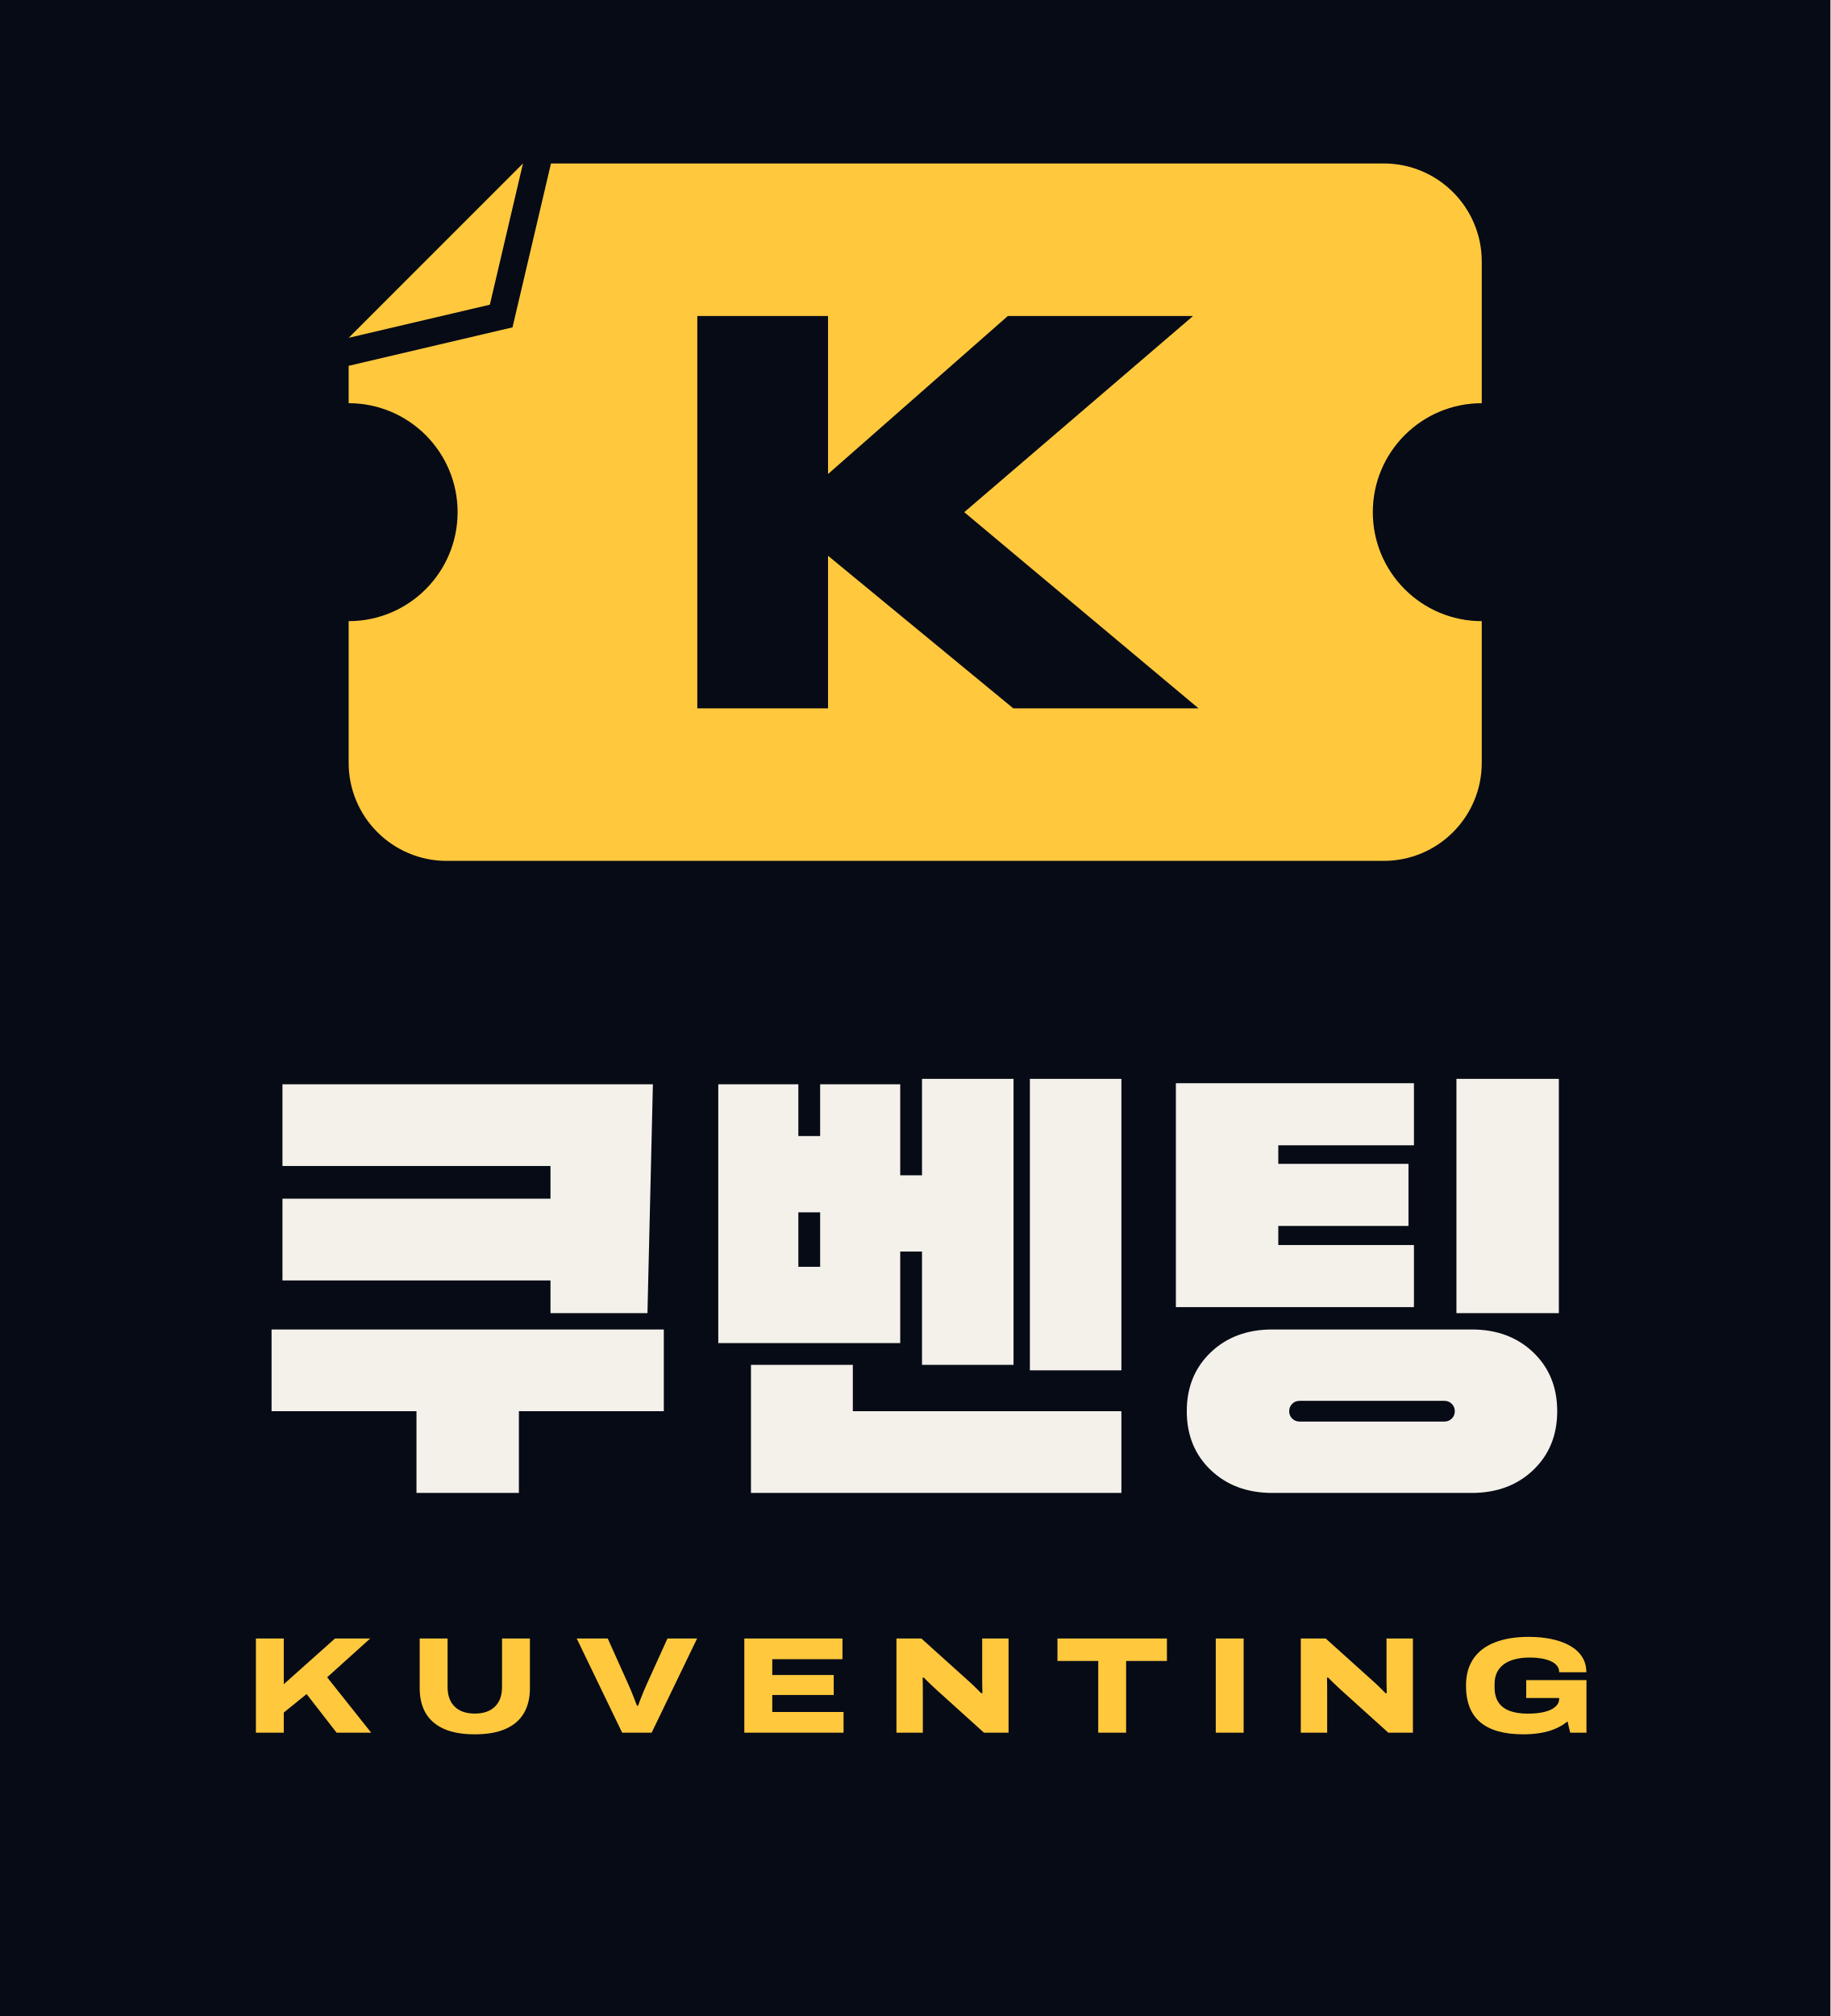
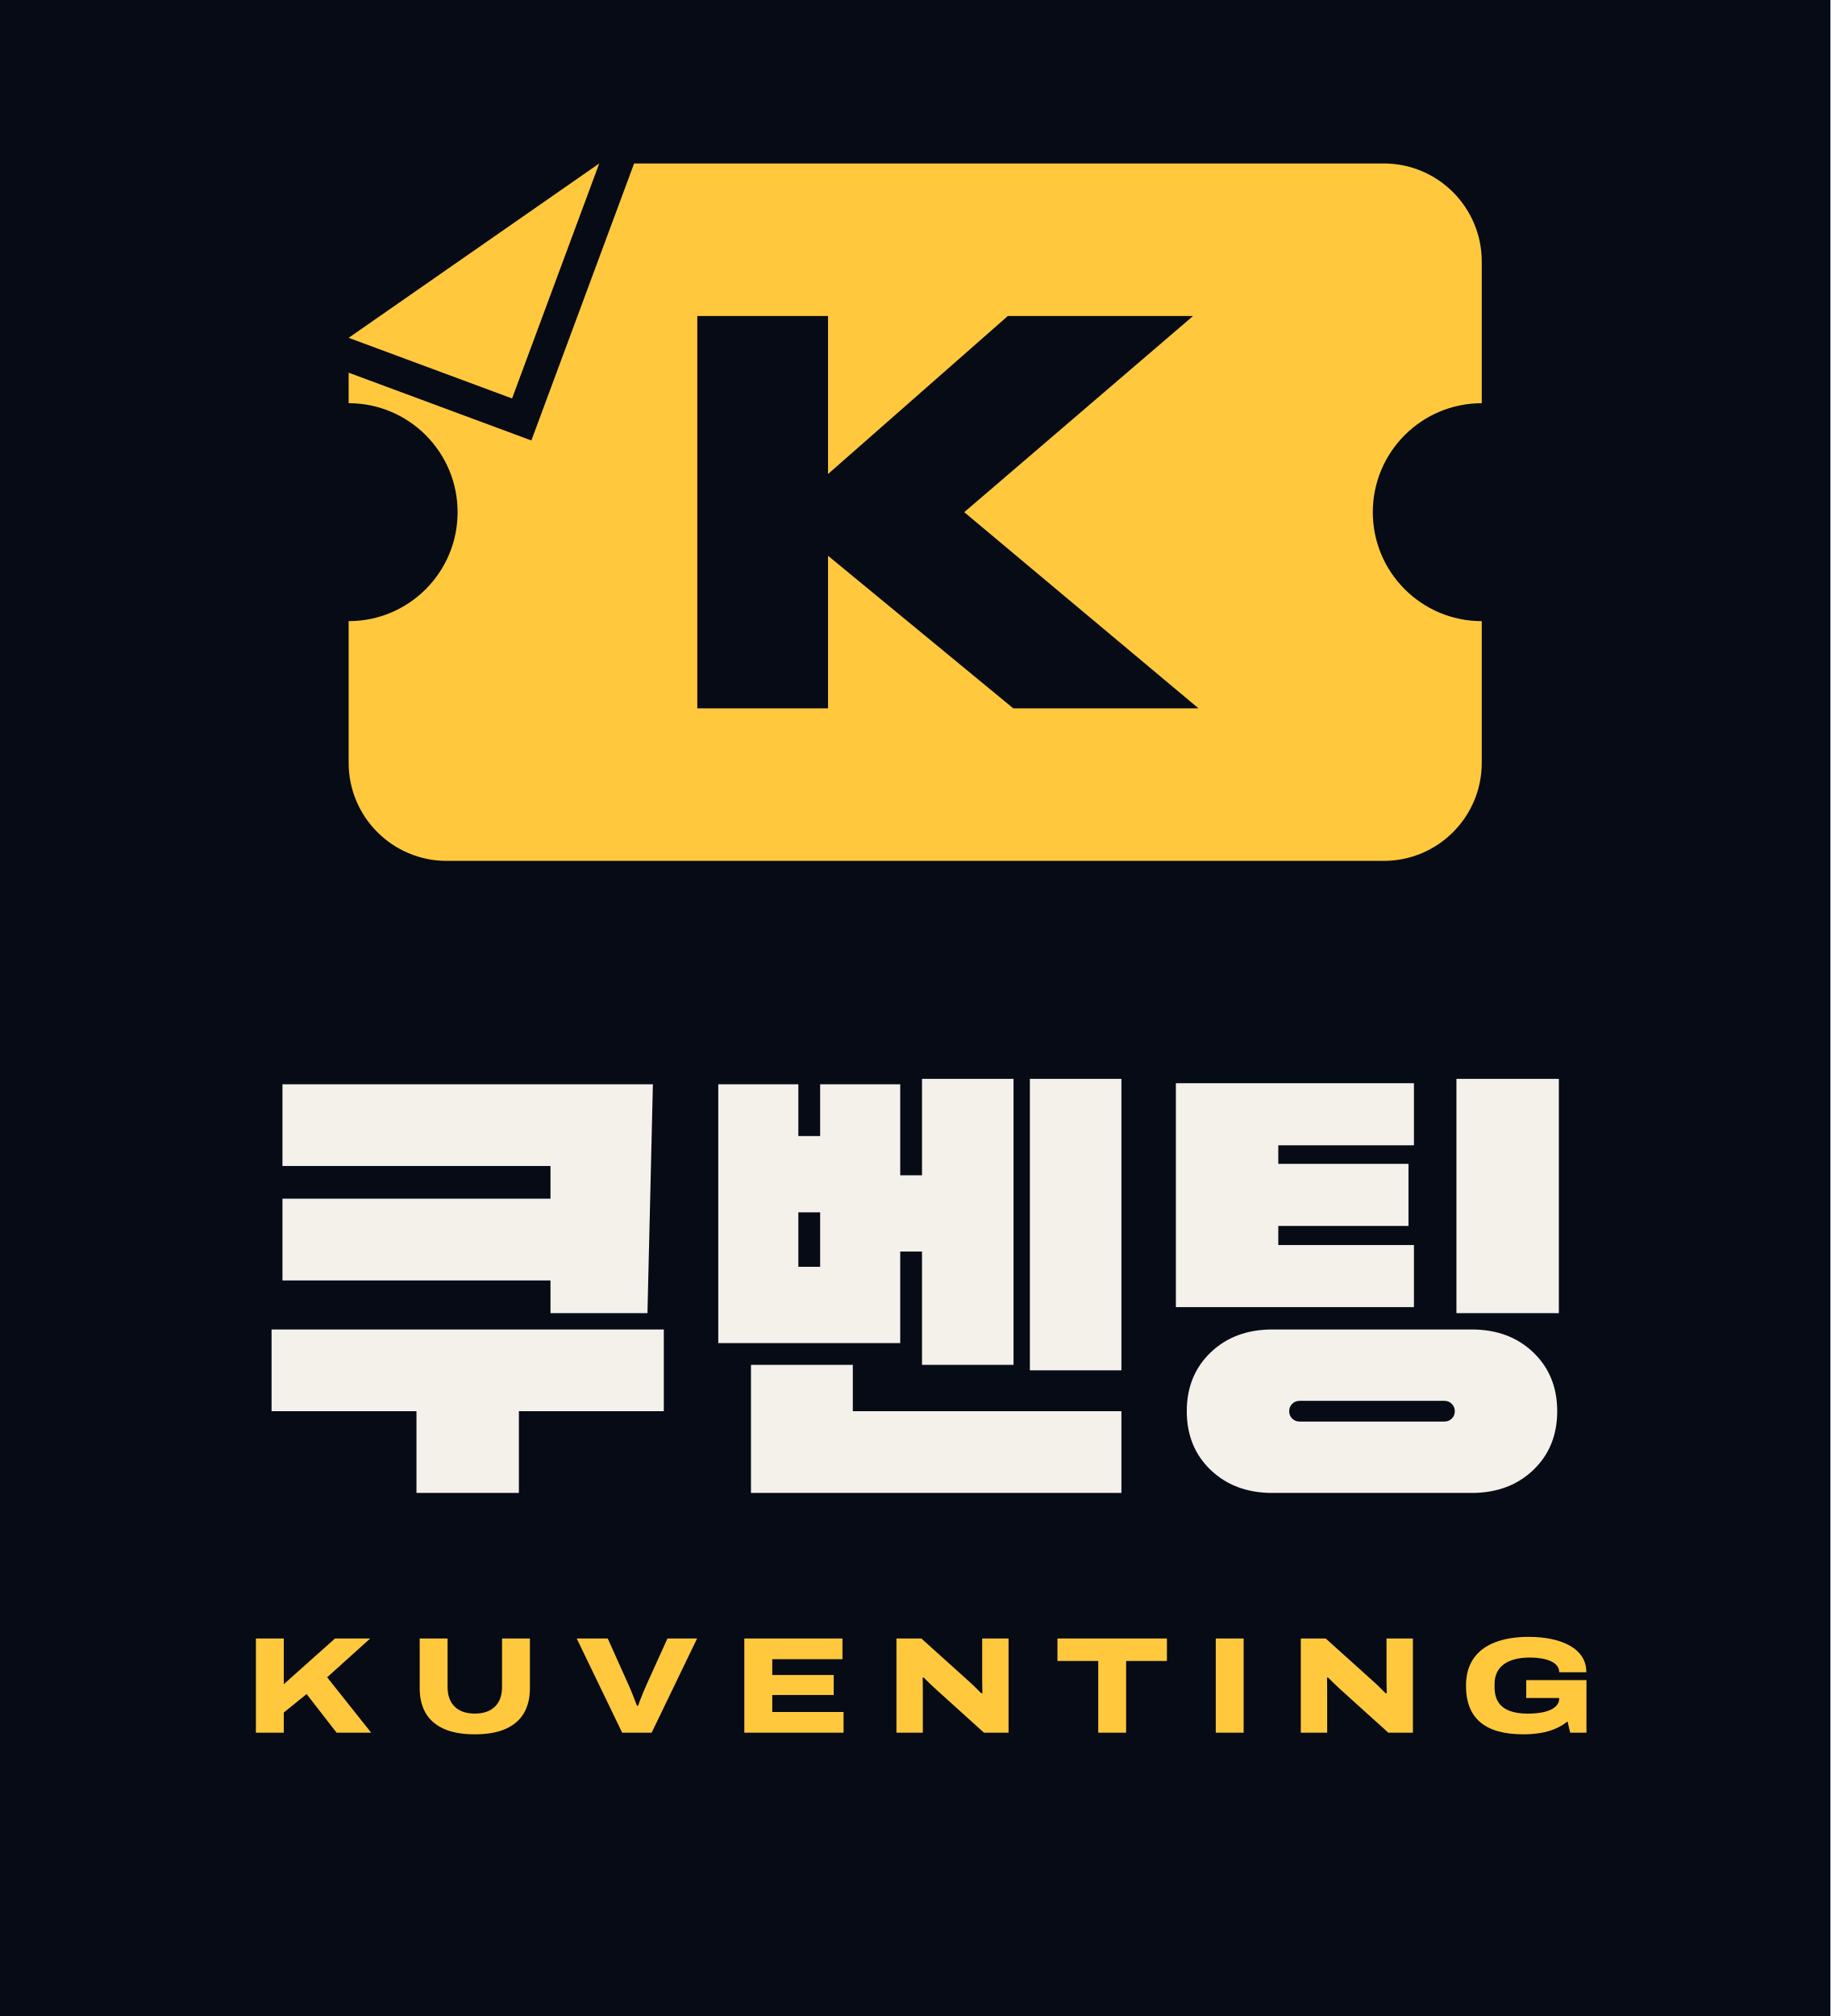
<svg xmlns="http://www.w3.org/2000/svg" viewBox="0 0 336 370" width="336" height="370" role="img">
  <rect width="336" height="370" fill="#070B16" />
  <g transform="translate(40.0,-34)">
-     <path fill="#FFC83D" fill-rule="evenodd" d="M61.14 64.00 H214 A18 18 0 0 1 232 82 V108.0 A20 20 0 0 0 232 148.0 V174 A18 18 0 0 1 214 192 H42 A18 18 0 0 1 24 174 V148.0 A20 20 0 0 0 24 108.0 L24.00 101.14 L54.08 94.08 Z M88 92 H112 V121 L145 92 H179 L137 128 L180 164 H146 L112 136 V164 H88 Z" />
-     <path fill="#FFC83D" d="M56.00 64.00 L49.92 89.92 L24.00 96.00 Z" />
+     <path fill="#FFC83D" fill-rule="evenodd" d="M76.40 64.00 H214 A18 18 0 0 1 232 82 V108.0 A20 20 0 0 0 232 148.0 V174 A18 18 0 0 1 214 192 H42 A18 18 0 0 1 24 174 V148.0 A20 20 0 0 0 24 108.0 L24.00 102.40 L57.54 114.84 Z M88 92 H112 V121 L145 92 H179 L137 128 L180 164 H146 L112 136 V164 H88 Z" />
+     <path fill="#FFC83D" d="M70.00 64.00 L54.00 107.13 L24.00 96.00 Z" />
  </g>
  <path fill="#F3F1EA" transform="translate(43.85,274)" d="M57.2 -33.0V-39.0H8.0V-54.0H57.2V-60.0H8.0V-75.0H76.0L75.0 -33.0ZM78.0 -30.0V-15.0H51.4V0.0H32.6V-15.0H6.0V-30.0Z M121.4 -44.3V-27.5H88.0V-75.0H102.7V-65.5H106.7V-75.0H121.4V-58.3H125.4V-76.0H142.2V-23.5H125.4V-44.3ZM145.2 -76.0H162.0V-22.5H145.2ZM106.7 -41.5V-51.5H102.7V-41.5ZM112.7 -23.5V-15.0H162.0V0.0H94.0V-23.5Z M242.3 -76.0H223.5V-33.0H242.3ZM172.0 -34.1H215.7V-45.5H190.8V-49.0H214.7V-60.4H190.8V-63.8H215.7V-75.2H172.0ZM242.0 -15.0Q242.0 -21.6 237.6 -25.8Q233.2 -30.0 226.3 -30.0H189.7Q182.8 -30.0 178.4 -25.8Q174.0 -21.6 174.0 -15.0Q174.0 -8.4 178.4 -4.2Q182.8 0.0 189.7 0.0H226.3Q233.2 0.0 237.6 -4.2Q242.0 -8.4 242.0 -15.0ZM221.3 -16.9Q222.1 -16.9 222.65 -16.35Q223.2 -15.8 223.2 -15.0Q223.2 -14.2 222.65 -13.65Q222.1 -13.1 221.3 -13.1H194.7Q193.9 -13.1 193.35 -13.65Q192.8 -14.2 192.8 -15.0Q192.8 -15.8 193.35 -16.35Q193.9 -16.9 194.7 -16.9Z" />
  <path fill="#FFC83D" transform="translate(44.85,318) scale(1.0054)" d="M2.113 0.0V-17.189H7.203V-8.847L16.555 -17.189H22.984L15.122 -10.107L23.161 0.0H16.846L11.371 -7.046L7.203 -3.672V0.0Z M42.074 0.3Q38.672 0.3 36.444 -0.693Q34.216 -1.686 33.118 -3.565Q32.019 -5.443 32.019 -8.092V-17.189H37.11V-8.322Q37.11 -6.023 38.407 -4.755Q39.704 -3.486 42.074 -3.486Q44.457 -3.486 45.754 -4.755Q47.052 -6.023 47.052 -8.322V-17.189H52.142V-8.092Q52.142 -5.443 51.044 -3.565Q49.945 -1.686 47.716 -0.693Q45.487 0.3 42.074 0.3Z M68.984 0.0 60.689 -17.189H66.352L70.107 -8.834Q70.339 -8.345 70.626 -7.632Q70.912 -6.92 71.201 -6.195Q71.489 -5.47 71.691 -4.911H71.878Q72.066 -5.418 72.336 -6.117Q72.605 -6.815 72.904 -7.534Q73.203 -8.254 73.462 -8.822L77.255 -17.189H82.666L74.371 0.0Z M91.288 0.0V-17.189H109.206V-13.416H96.392V-10.529H107.611V-6.878H96.392V-3.773H109.406V0.0Z M119.063 0.0V-17.189H123.616L132.527 -9.169Q132.757 -8.976 133.111 -8.623Q133.466 -8.27 133.852 -7.892Q134.238 -7.515 134.533 -7.21H134.76Q134.749 -7.651 134.732 -8.33Q134.715 -9.009 134.715 -9.536V-17.189H139.533V0.0H135.041L126.35 -7.848Q125.756 -8.376 125.101 -9.02Q124.445 -9.665 124.049 -10.059H123.847Q123.858 -9.72 123.87 -9.003Q123.881 -8.285 123.881 -7.453V0.0Z M155.908 0.0V-13.091H148.459V-17.189H168.447V-13.091H160.998V0.0Z M177.363 0.0V-17.189H182.453V0.0Z M192.888 0.0V-17.189H197.441L206.352 -9.169Q206.582 -8.976 206.936 -8.623Q207.291 -8.27 207.677 -7.892Q208.063 -7.515 208.358 -7.21H208.585Q208.574 -7.651 208.557 -8.33Q208.54 -9.009 208.54 -9.536V-17.189H213.358V0.0H208.866L200.175 -7.848Q199.581 -8.376 198.926 -9.02Q198.27 -9.665 197.874 -10.059H197.672Q197.683 -9.72 197.695 -9.003Q197.706 -8.285 197.706 -7.453V0.0Z M233.492 0.3Q228.278 0.3 225.665 -1.9Q223.051 -4.1 223.051 -8.589Q223.051 -11.527 224.41 -13.508Q225.769 -15.489 228.343 -16.489Q230.916 -17.489 234.525 -17.489Q236.759 -17.489 238.668 -17.087Q240.577 -16.686 242.008 -15.885Q243.438 -15.084 244.23 -13.871Q245.022 -12.657 245.022 -11.032H240.072Q240.072 -11.728 239.642 -12.245Q239.212 -12.761 238.461 -13.083Q237.711 -13.404 236.757 -13.56Q235.803 -13.716 234.743 -13.716Q233.238 -13.716 232.039 -13.417Q230.839 -13.118 229.995 -12.51Q229.152 -11.902 228.71 -10.999Q228.269 -10.096 228.269 -8.9V-8.3Q228.269 -6.608 228.976 -5.543Q229.684 -4.478 231.036 -3.975Q232.387 -3.473 234.322 -3.473Q236.088 -3.473 237.376 -3.789Q238.665 -4.105 239.361 -4.722Q240.058 -5.339 240.058 -6.183V-6.328H234.046V-9.6H245.047V0.0H242.072L241.59 -2.06Q240.624 -1.255 239.385 -0.726Q238.145 -0.198 236.668 0.051Q235.192 0.3 233.492 0.3Z" />
</svg>
